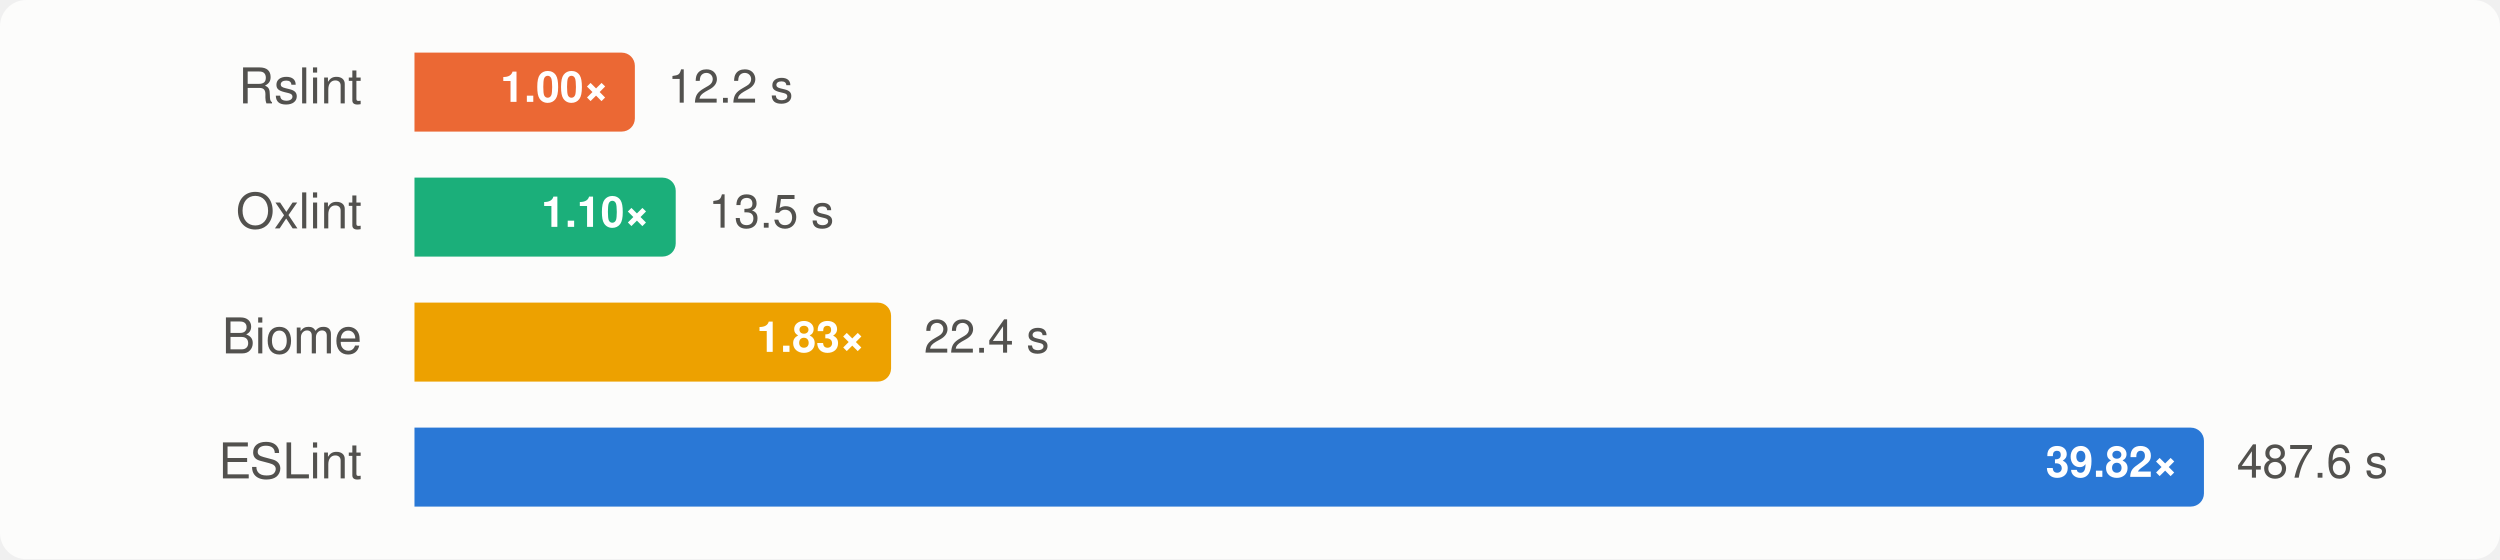
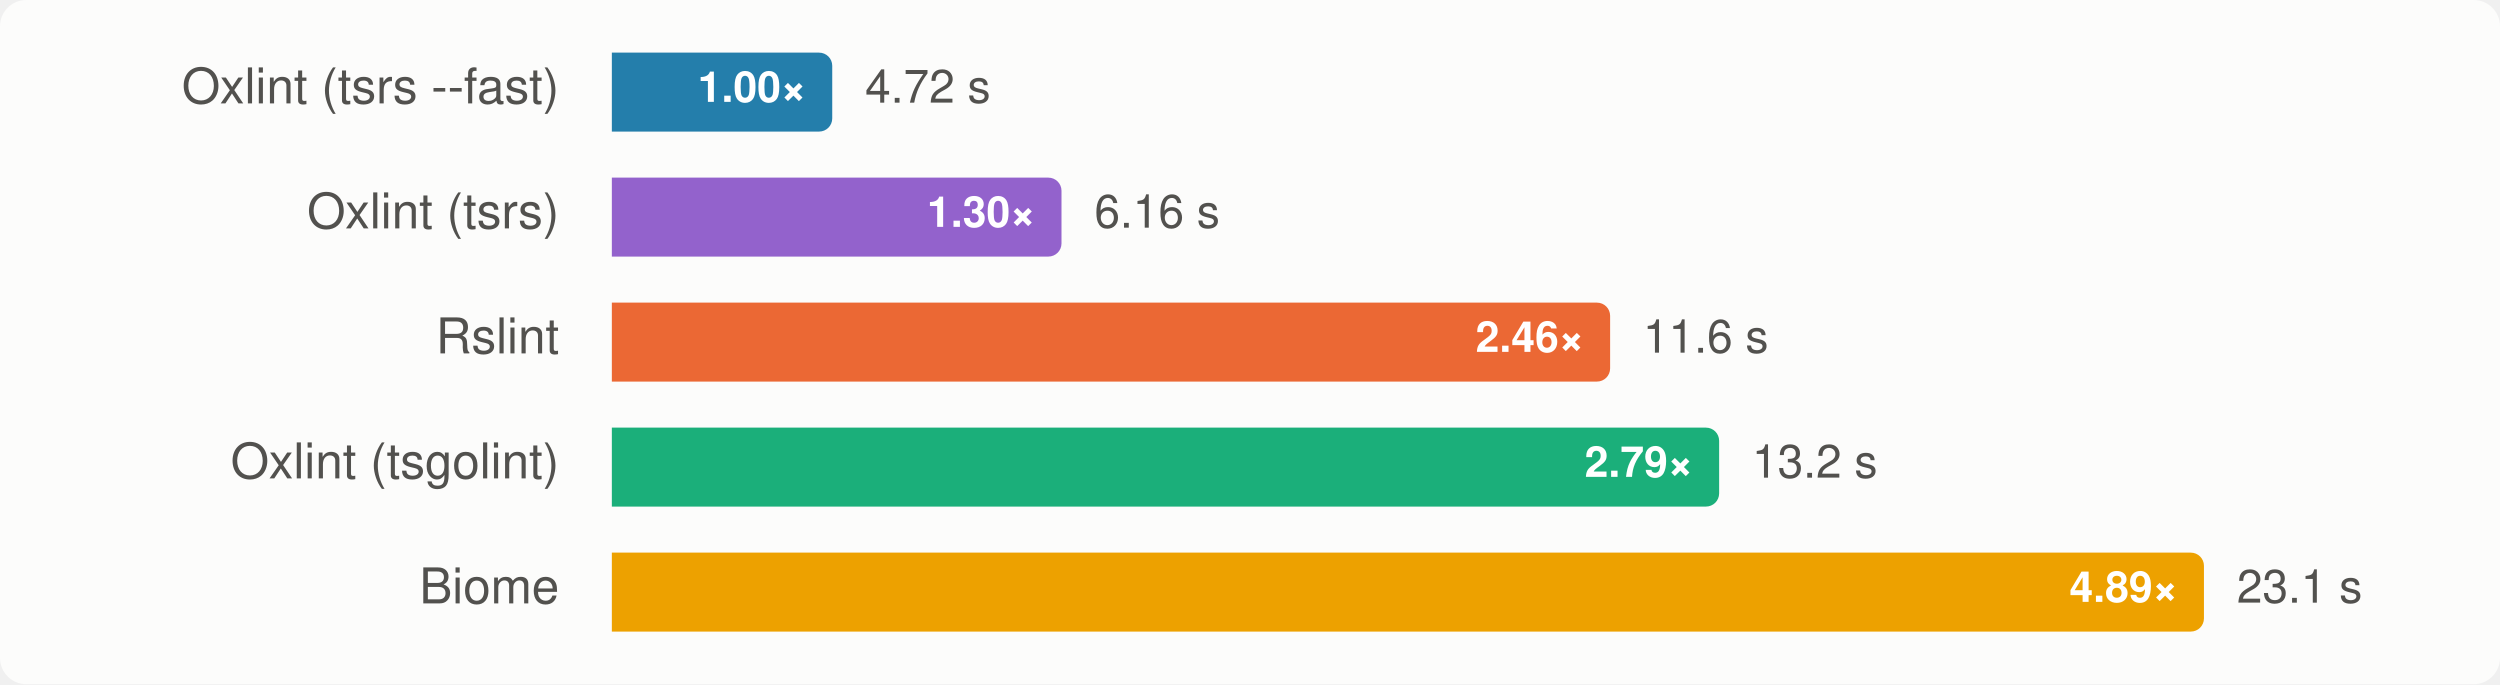
- <svg xmlns="http://www.w3.org/2000/svg" width="760" height="170" viewBox="0 0 760 170" font-family="-apple-system, BlinkMacSystemFont, 'Segoe UI', Helvetica, Arial, sans-serif" role="img" aria-label="Group B, vscode: median wall time, lower is better">
+ <svg xmlns="http://www.w3.org/2000/svg" width="760" height="208" viewBox="0 0 760 208" font-family="-apple-system, BlinkMacSystemFont, 'Segoe UI', Helvetica, Arial, sans-serif" role="img" aria-label="Group B, vscode: median wall time, lower is better">
  <style>
    .surface { fill: #fcfcfb; }
    .t-primary { fill: #0b0b0b; }
    .t-secondary { fill: #52514e; }
    .ratio { fill: #ffffff; }
-     .bar-eslint { fill: #2a78d6; }
    .bar-rslint { fill: #eb6834; }
    .bar-oxlint { fill: #1baf7a; }
+     .bar-oxlint-tsgolint { fill: #1baf7a; }
+     .bar-oxlint-tsrs { fill: #9362cc; }
+     .bar-oxlint-tsrs-fast { fill: #247eab; }
    .bar-biome { fill: #eda100; }
    @media (prefers-color-scheme: dark) {
      .surface { fill: #1a1a19; }
      .t-primary { fill: #f0efec; }
      .t-secondary { fill: #c3c2b7; }
-       .bar-eslint { fill: #3987e5; }
      .bar-rslint { fill: #d95926; }
      .bar-oxlint { fill: #199e70; }
+       .bar-oxlint-tsgolint { fill: #199e70; }
+       .bar-oxlint-tsrs { fill: #a47ad7; }
+       .bar-oxlint-tsrs-fast { fill: #3b94bd; }
      .bar-biome { fill: #c98500; }
    }
  </style>
-   <rect class="surface" width="760" height="170" rx="8" />
+   <rect class="surface" width="760" height="208" rx="8" />
  <g>
-     <text class="t-secondary" x="110" y="28" text-anchor="end" dominant-baseline="central" font-size="15">Rslint</text>
-     <path class="bar-rslint" d="M126,16H189A4,4 0 0 1 193,20V36A4,4 0 0 1 189,40H126Z" />
-     <text class="ratio" x="185" y="28" text-anchor="end" dominant-baseline="central" font-size="13" font-weight="700">1.00×</text>
-     <text class="t-secondary" x="203" y="28" dominant-baseline="central" font-size="14">12.2 s</text>
+     <text class="t-secondary" x="170" y="28" text-anchor="end" dominant-baseline="central" font-size="15">Oxlint (tsrs --fast)</text>
+     <path class="bar-oxlint-tsrs-fast" d="M186,16H249A4,4 0 0 1 253,20V36A4,4 0 0 1 249,40H186Z" />
+     <text class="ratio" x="245" y="28" text-anchor="end" dominant-baseline="central" font-size="13" font-weight="700">1.00×</text>
+     <text class="t-secondary" x="263" y="28" dominant-baseline="central" font-size="14">4.72 s</text>
  </g>
  <g>
-     <text class="t-secondary" x="110" y="66" text-anchor="end" dominant-baseline="central" font-size="15">Oxlint</text>
-     <path class="bar-oxlint" d="M126,54H201.418A4,4 0 0 1 205.418,58V74A4,4 0 0 1 201.418,78H126Z" />
-     <text class="ratio" x="197.418" y="66" text-anchor="end" dominant-baseline="central" font-size="13" font-weight="700">1.10×</text>
-     <text class="t-secondary" x="215.418" y="66" dominant-baseline="central" font-size="14">13.5 s</text>
+     <text class="t-secondary" x="170" y="66" text-anchor="end" dominant-baseline="central" font-size="15">Oxlint (tsrs)</text>
+     <path class="bar-oxlint-tsrs" d="M186,54H318.697A4,4 0 0 1 322.697,58V74A4,4 0 0 1 318.697,78H186Z" />
+     <text class="ratio" x="314.697" y="66" text-anchor="end" dominant-baseline="central" font-size="13" font-weight="700">1.30×</text>
+     <text class="t-secondary" x="332.697" y="66" dominant-baseline="central" font-size="14">6.16 s</text>
  </g>
  <g>
-     <text class="t-secondary" x="110" y="104" text-anchor="end" dominant-baseline="central" font-size="15">Biome</text>
-     <path class="bar-biome" d="M126,92H266.886A4,4 0 0 1 270.886,96V112A4,4 0 0 1 266.886,116H126Z" />
-     <text class="ratio" x="262.886" y="104" text-anchor="end" dominant-baseline="central" font-size="13" font-weight="700">1.83×</text>
-     <text class="t-secondary" x="280.886" y="104" dominant-baseline="central" font-size="14">22.4 s</text>
+     <text class="t-secondary" x="170" y="104" text-anchor="end" dominant-baseline="central" font-size="15">Rslint</text>
+     <path class="bar-rslint" d="M186,92H485.476A4,4 0 0 1 489.476,96V112A4,4 0 0 1 485.476,116H186Z" />
+     <text class="ratio" x="481.476" y="104" text-anchor="end" dominant-baseline="central" font-size="13" font-weight="700">2.46×</text>
+     <text class="t-secondary" x="499.476" y="104" dominant-baseline="central" font-size="14">11.6 s</text>
  </g>
  <g>
-     <text class="t-secondary" x="110" y="142" text-anchor="end" dominant-baseline="central" font-size="15">ESLint</text>
-     <path class="bar-eslint" d="M126,130H666A4,4 0 0 1 670,134V150A4,4 0 0 1 666,154H126Z" />
-     <text class="ratio" x="662" y="142" text-anchor="end" dominant-baseline="central" font-size="13" font-weight="700">39.82×</text>
-     <text class="t-secondary" x="680" y="142" dominant-baseline="central" font-size="14">487.6 s</text>
+     <text class="t-secondary" x="170" y="142" text-anchor="end" dominant-baseline="central" font-size="15">Oxlint (tsgolint)</text>
+     <path class="bar-oxlint-tsgolint" d="M186,130H518.616A4,4 0 0 1 522.616,134V150A4,4 0 0 1 518.616,154H186Z" />
+     <text class="ratio" x="514.616" y="142" text-anchor="end" dominant-baseline="central" font-size="13" font-weight="700">2.79×</text>
+     <text class="t-secondary" x="532.616" y="142" dominant-baseline="central" font-size="14">13.2 s</text>
+   </g>
+   <g>
+     <text class="t-secondary" x="170" y="180" text-anchor="end" dominant-baseline="central" font-size="15">Biome</text>
+     <path class="bar-biome" d="M186,168H666A4,4 0 0 1 670,172V188A4,4 0 0 1 666,192H186Z" />
+     <text class="ratio" x="662" y="180" text-anchor="end" dominant-baseline="central" font-size="13" font-weight="700">4.89×</text>
+     <text class="t-secondary" x="680" y="180" dominant-baseline="central" font-size="14">23.1 s</text>
  </g>
</svg>
